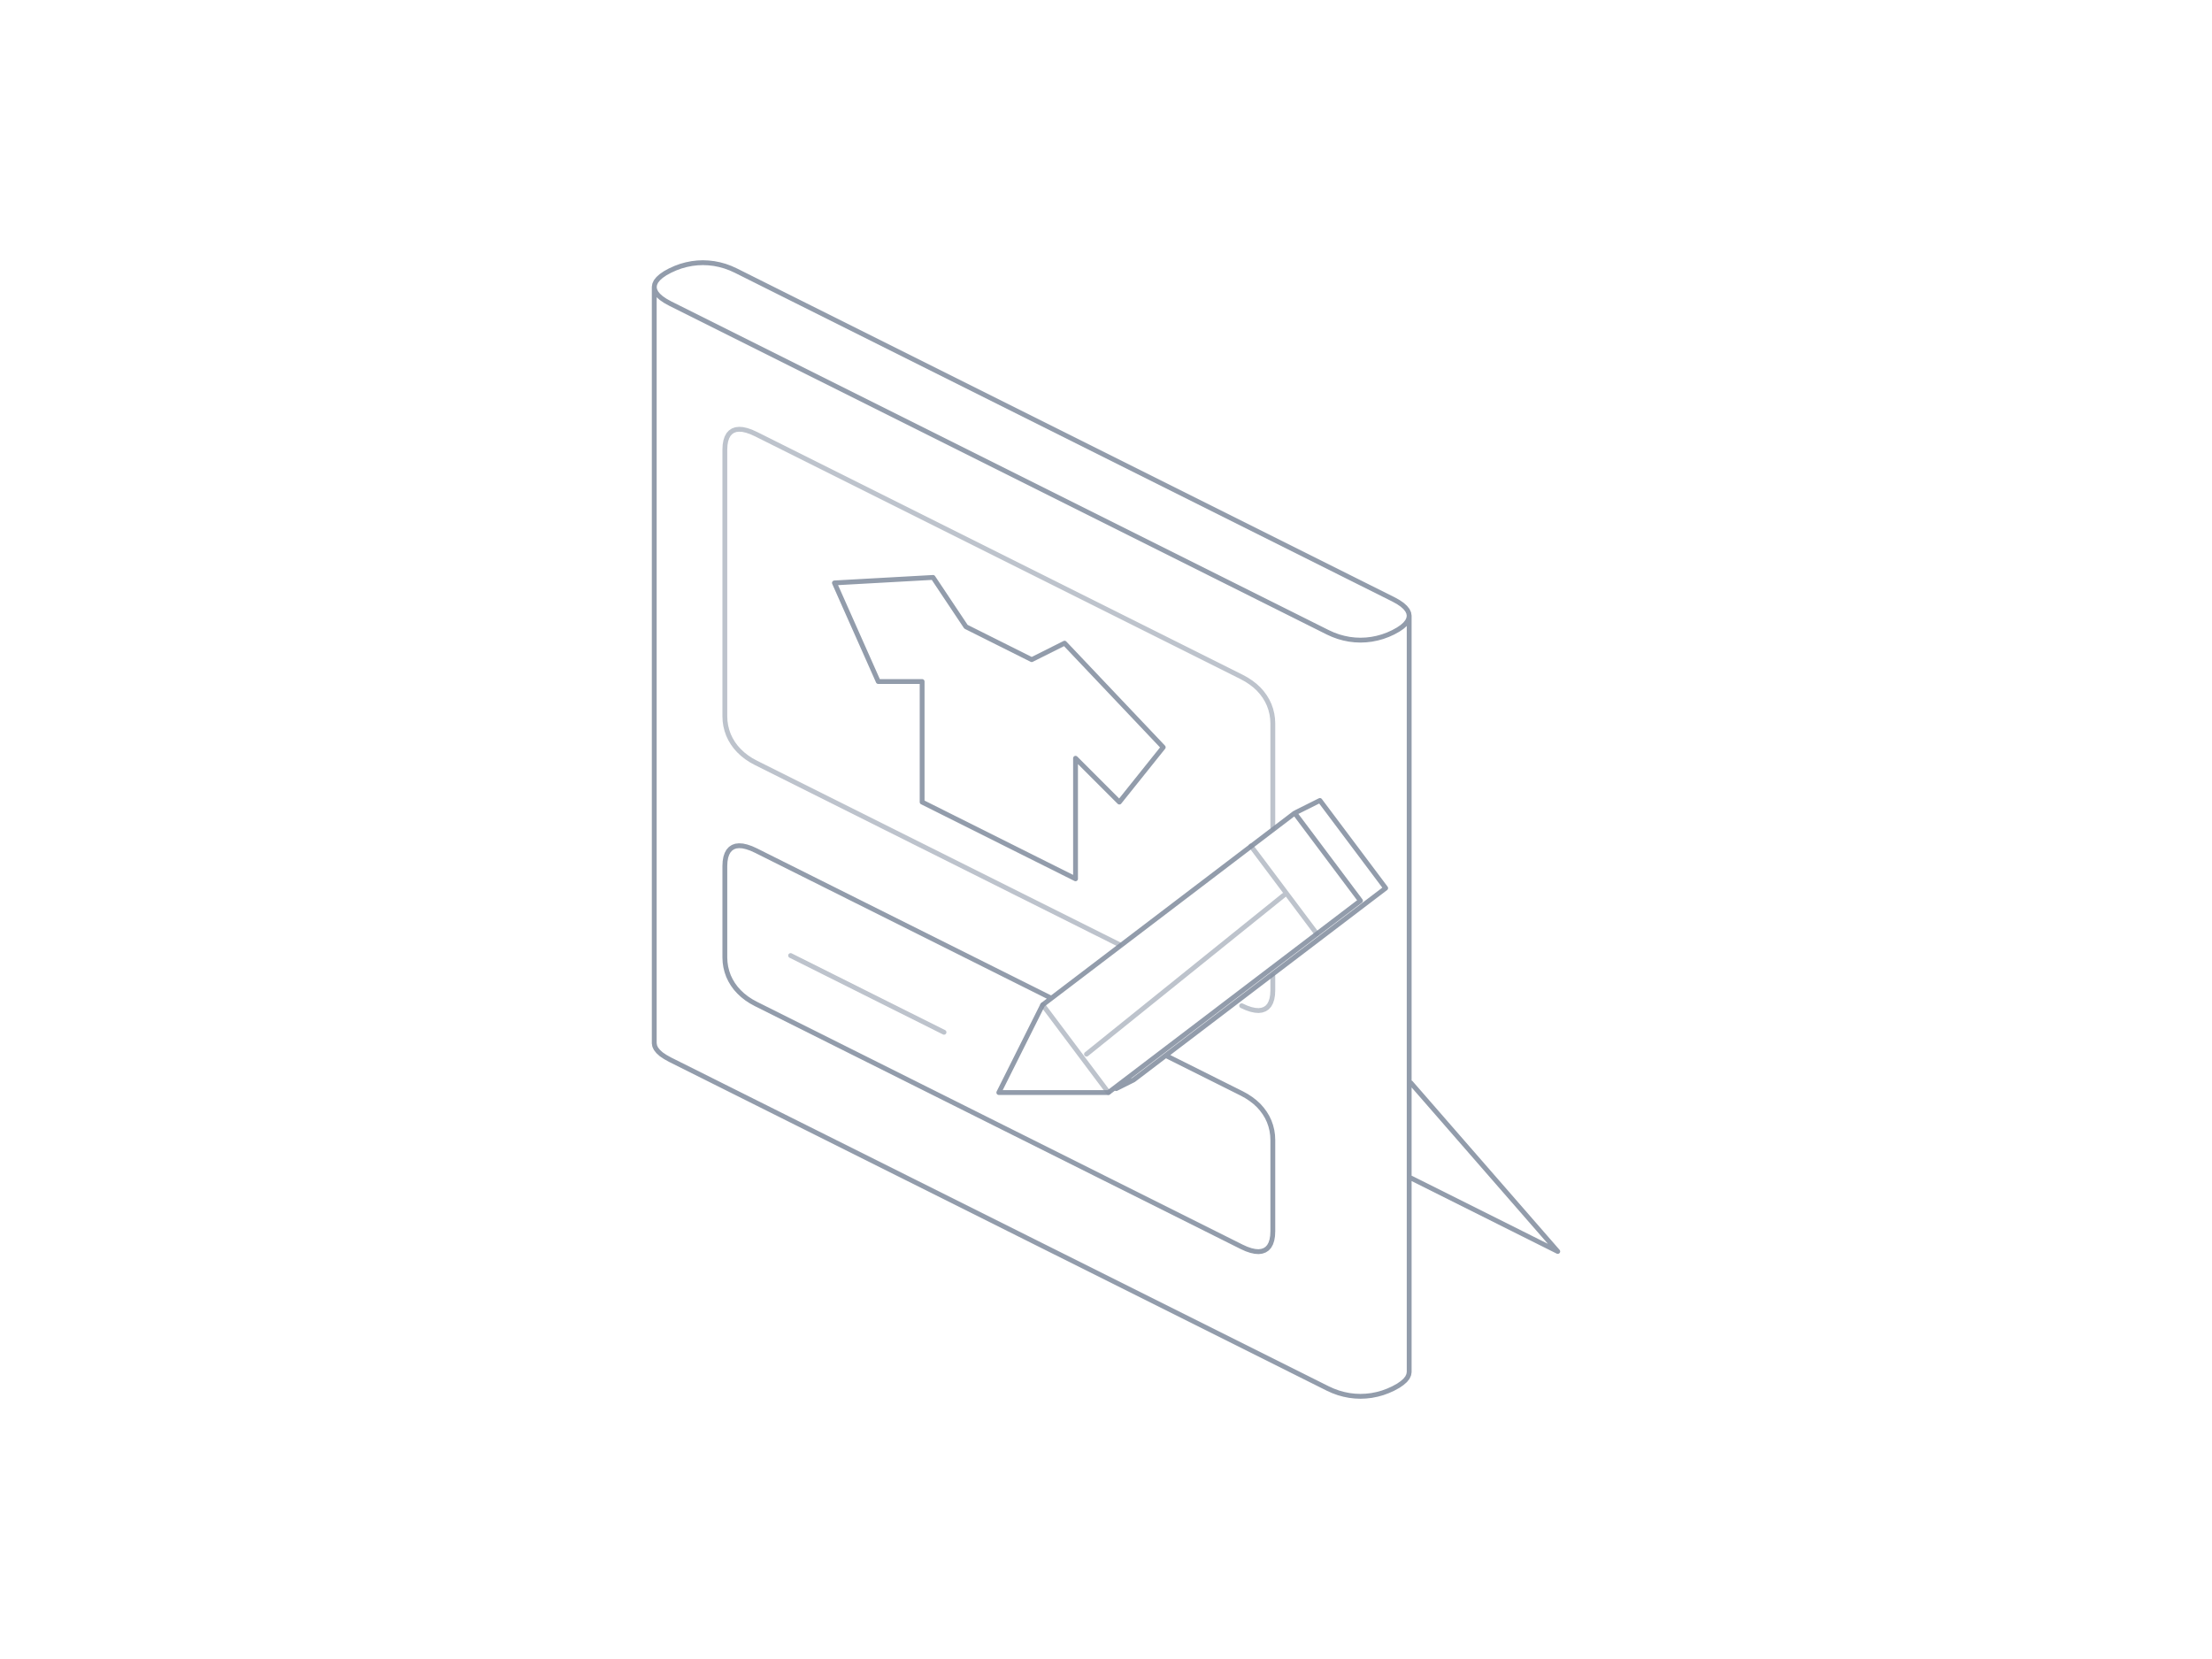
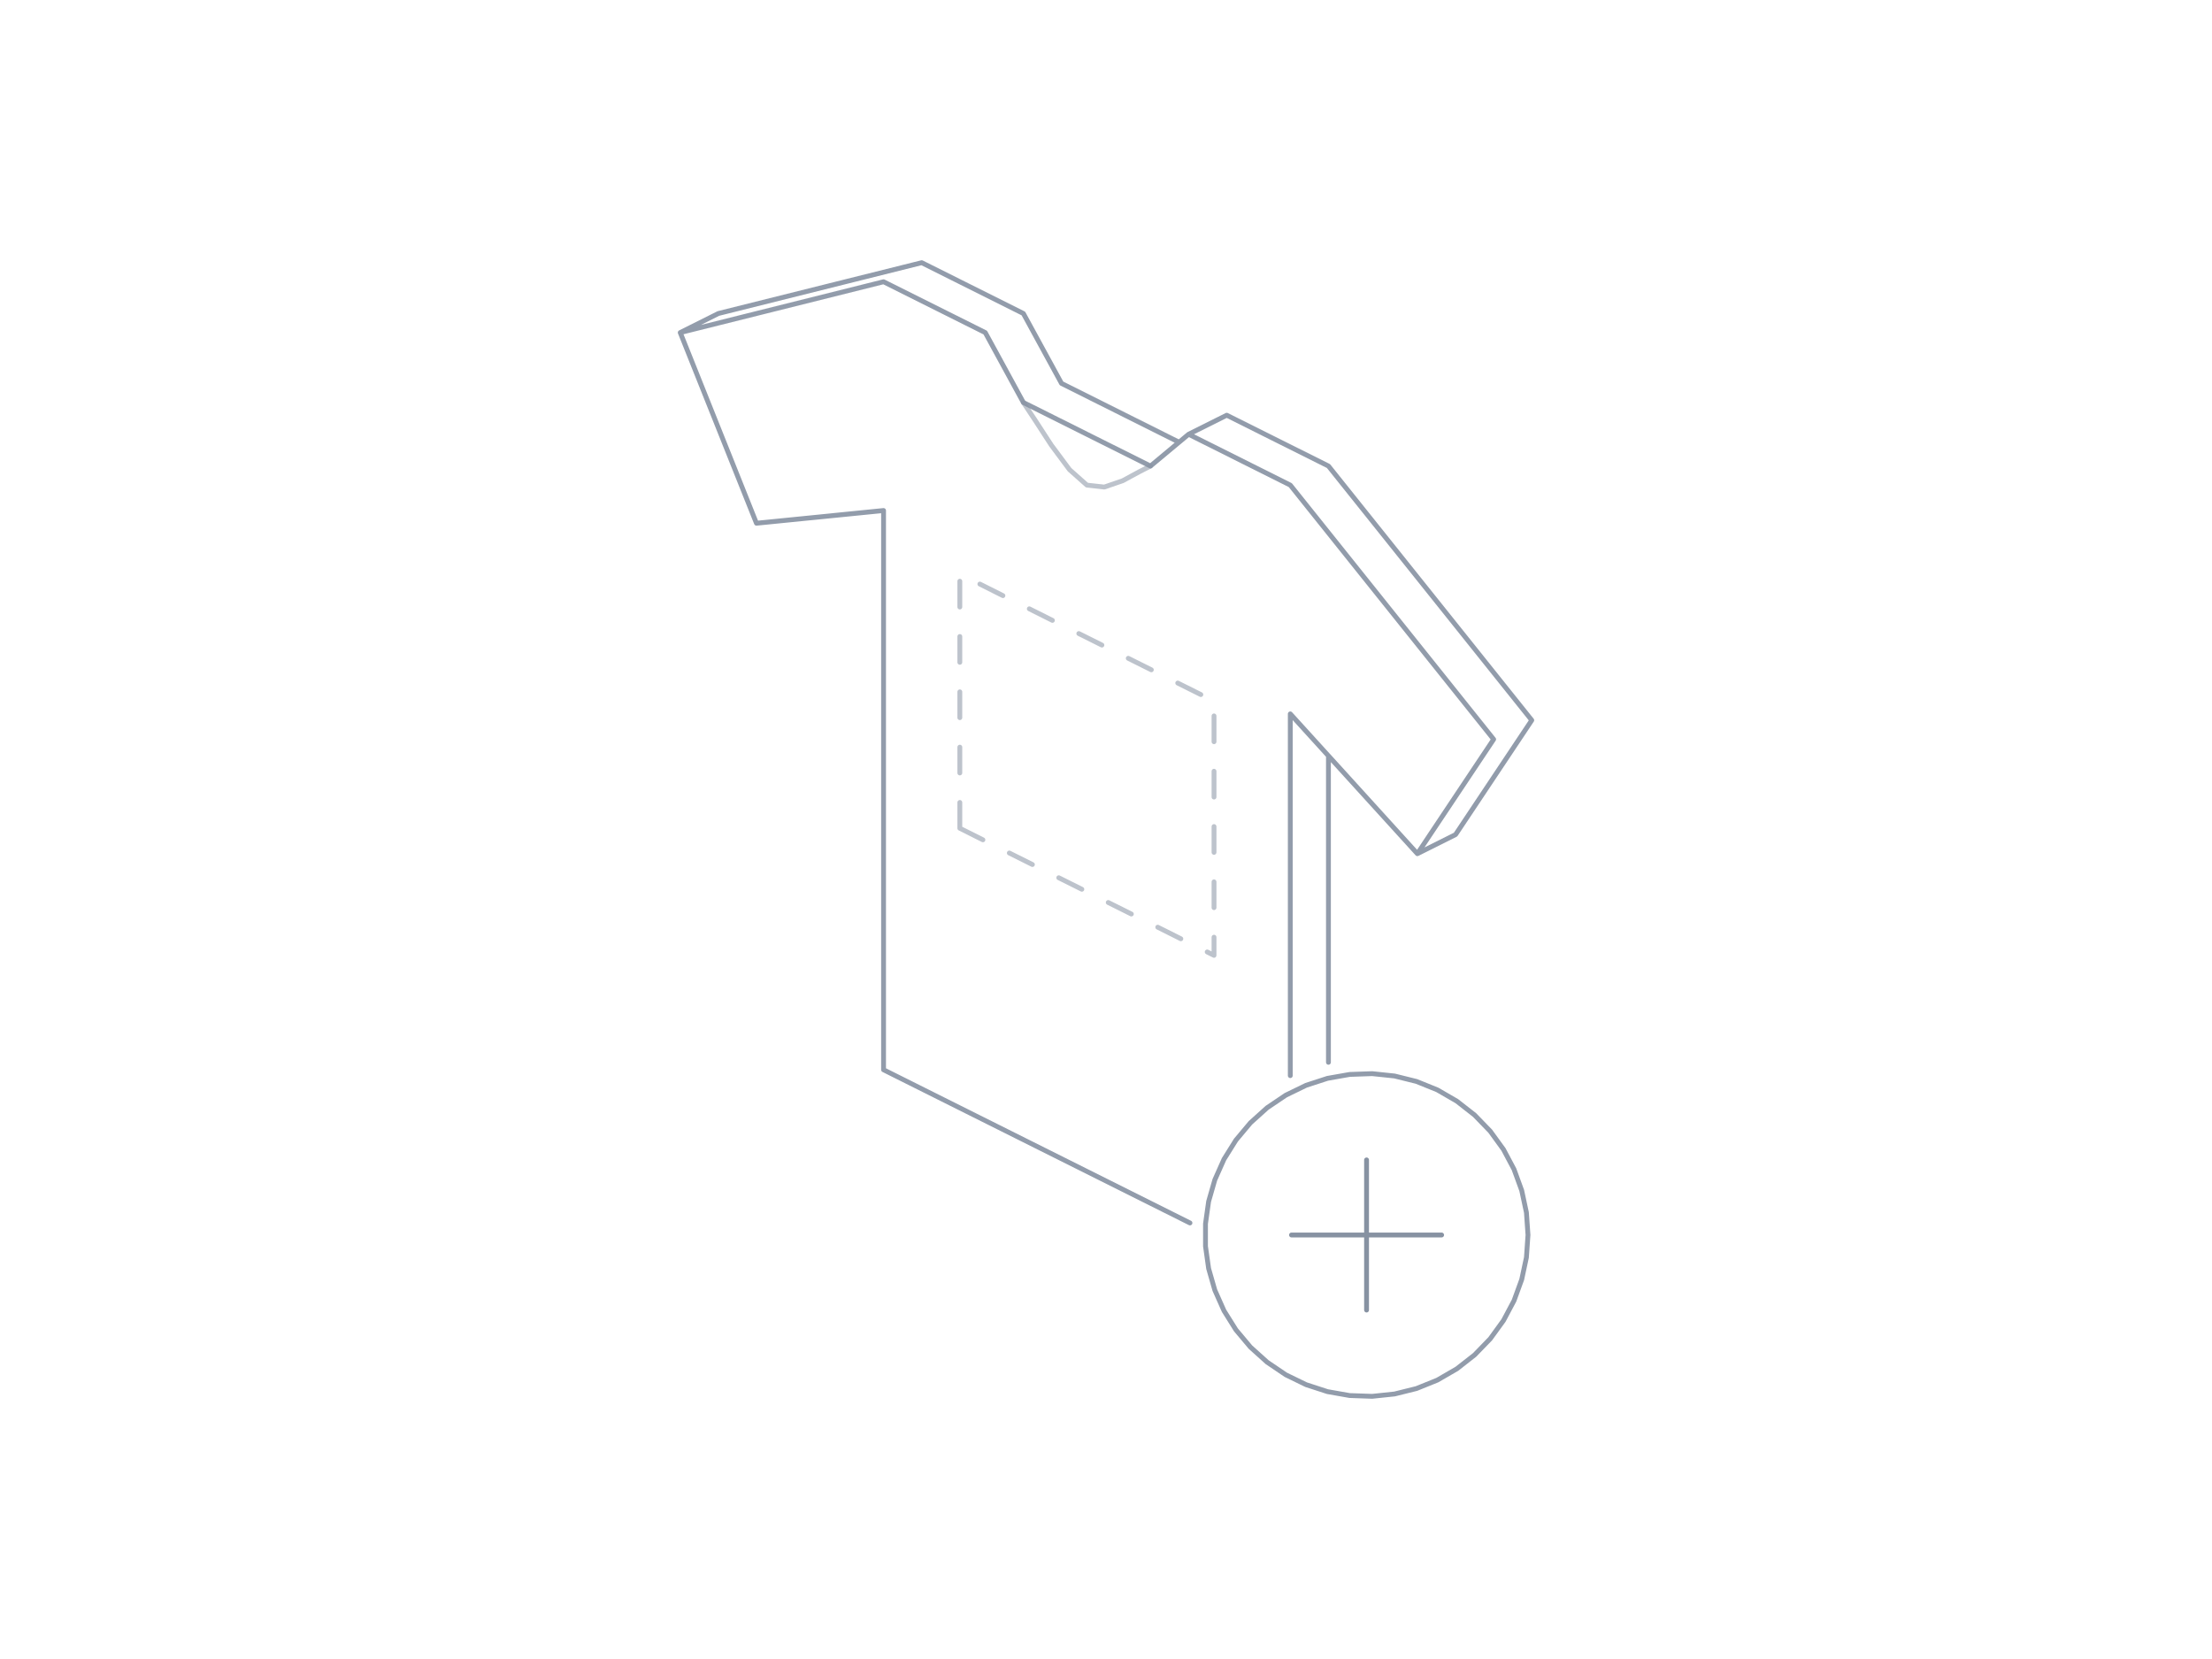
<svg xmlns="http://www.w3.org/2000/svg" viewBox="0 0 480 360" role="img" color="#8792a2" fill="none" stroke="currentColor" stroke-width="1.05" stroke-linecap="round" stroke-linejoin="round">
-   <path vector-effect="non-scaling-stroke" stroke-opacity=".55" d="M269.44,218.24 270.48,218.71 271.44,219.04 272.32,219.23 273.12,219.29 273.82,219.20 274.44,218.98 274.97,218.63 275.41,218.14 275.75,217.52 276.00,216.76 276.15,215.88 276.20,214.86 276.20,211.80 M276.20,179.61 276.20,157.03 276.15,155.96 276.00,154.93 275.75,153.92 275.41,152.96 274.97,152.03 274.44,151.15 273.82,150.31 273.12,149.52 272.32,148.78 271.44,148.10 270.48,147.47 269.44,146.90 164.04,94.20 163.00,93.73 162.04,93.40 161.16,93.20 160.37,93.15 159.66,93.23 159.05,93.45 158.52,93.81 158.08,94.30 157.74,94.92 157.49,95.67 157.34,96.56 157.29,97.57 157.29,155.41 157.34,156.48 157.49,157.51 157.74,158.51 158.08,159.48 158.52,160.40 159.05,161.29 159.66,162.12 160.37,162.91 161.16,163.65 162.04,164.34 163.00,164.97 164.04,165.54 242.88,204.96 M171.56,207.35 204.85,224.00 M226.26,218.05 240.53,237.08 M271.44,183.57 285.71,202.59 M235.77,228.75 278.58,194.27" />
-   <path vector-effect="non-scaling-stroke" stroke-opacity=".9" d="M306.14,234.97 338.03,271.56 306.14,255.61 M152.53,57.00 151.32,57.05 150.12,57.19 148.92,57.43 147.73,57.76 146.56,58.19 145.41,58.71 145.39,58.72 144.35,59.29 143.49,59.88 142.83,60.47 142.35,61.07 142.07,61.68 141.97,62.28 141.97,226.37 142.07,226.98 142.35,227.58 142.83,228.18 143.49,228.78 144.35,229.36 145.39,229.94 288.10,301.29 289.25,301.81 290.42,302.24 291.61,302.57 292.80,302.81 294.01,302.95 295.22,303.00 296.43,302.95 297.64,302.81 298.84,302.57 300.03,302.24 301.20,301.81 302.35,301.29 302.36,301.28 303.41,300.71 304.26,300.12 304.93,299.53 305.41,298.93 305.69,298.32 305.79,297.72 305.79,133.63 305.69,133.02 305.41,132.42 304.93,131.82 304.26,131.22 303.41,130.64 302.36,130.06 159.66,58.71 158.51,58.19 157.34,57.76 156.15,57.43 154.95,57.19 153.74,57.05 152.53,57.00 M305.79,133.63 305.69,134.23 305.41,134.83 304.93,135.43 304.26,136.03 303.41,136.61 302.36,137.19 302.35,137.20 301.20,137.72 300.03,138.15 298.84,138.48 297.64,138.72 296.43,138.86 295.22,138.91 294.01,138.86 292.80,138.72 291.61,138.48 290.42,138.15 289.25,137.72 288.10,137.20 145.39,65.85 144.35,65.27 143.49,64.68 142.83,64.09 142.35,63.49 142.07,62.89 141.97,62.28 M202.47,125.30 181.07,126.49 190.58,147.89 200.10,147.89 200.10,174.05 233.39,190.70 233.39,164.54 242.90,174.05 252.42,162.16 231.01,139.57 223.88,143.14 209.61,136.00 202.47,125.30 M269.44,270.56 270.48,271.03 271.44,271.36 272.32,271.55 273.12,271.61 273.82,271.52 274.44,271.30 274.97,270.95 275.41,270.46 275.75,269.84 276.00,269.08 276.15,268.20 276.20,267.18 276.20,247.40 276.15,246.33 276.00,245.30 275.75,244.29 275.41,243.33 274.97,242.40 274.44,241.52 273.82,240.68 273.12,239.89 272.32,239.15 271.44,238.47 270.48,237.84 269.44,237.27 253.32,229.21 M227.79,216.44 164.04,184.57 163.00,184.10 162.04,183.77 161.16,183.57 160.37,183.52 159.66,183.60 159.05,183.82 158.52,184.18 158.08,184.67 157.74,185.29 157.49,186.04 157.34,186.93 157.29,187.94 157.29,207.73 157.34,208.80 157.49,209.83 157.74,210.83 158.08,211.80 158.52,212.72 159.05,213.61 159.66,214.44 160.37,215.23 161.16,215.97 162.04,216.66 163.00,217.29 164.04,217.86 269.44,270.56 M286.42,173.70 300.69,192.72 245.99,234.34 242.21,236.23 M281.27,176.27 286.42,173.70 M216.74,237.08 226.26,218.05 280.95,176.43 295.22,195.46 240.53,237.08 216.74,237.08" />
+   <path vector-effect="non-scaling-stroke" stroke-opacity=".55" d="M222.07,87.34 224.55,91.08 228.11,96.56 232.09,101.92 235.86,105.27 239.63,105.69 243.62,104.32 247.18,102.39 249.65,101.13 M208.28,179.73 213.29,182.24 M219.02,185.10 224.03,187.60 M229.75,190.47 234.76,192.97 M240.49,195.84 245.50,198.34 M251.23,201.20 256.24,203.71 M261.96,206.57 263.44,207.31 263.44,203.37 M263.44,196.96 263.44,191.36 M263.44,184.96 263.44,179.36 M263.44,172.96 263.44,167.36 M263.44,160.95 263.44,155.35 M260.58,150.72 255.57,148.22 M249.84,145.35 244.83,142.85 M239.11,139.98 234.10,137.48 M228.37,134.62 223.36,132.11 M217.63,129.25 212.63,126.74 M208.28,126.12 208.28,131.72 M208.28,138.12 208.28,143.72 M208.28,150.13 208.28,155.73 M208.28,162.13 208.28,167.73 M208.28,174.13 208.28,179.73" />
+   <path vector-effect="non-scaling-stroke" stroke-opacity=".9" d="M191.73,110.78 191.73,232.14 258.22,265.38 M288.27,230.52 288.27,164.01 307.57,185.25 315.85,181.11 332.39,156.29 288.27,101.13 266.20,90.10 257.93,94.23 255.86,95.96 230.35,83.20 222.07,68.03 200.01,57.00 155.88,68.03 147.61,72.17 164.15,113.54 191.73,110.78 M191.73,232.14 258.22,265.38 M279.99,233.41 279.99,154.91 307.57,185.25 324.12,160.43 279.99,105.27 257.93,94.23 249.65,101.13 222.07,87.34 213.80,72.17 191.73,61.14 147.61,72.17 164.15,113.54 191.73,110.78 191.73,232.14 M297.76,232.98 292.88,233.15 288.06,234.00 283.42,235.51 279.02,237.65 279.02,237.65 274.97,240.38 271.34,243.65 268.20,247.40 265.61,251.54 263.62,256.01 262.27,260.71 261.59,265.55 261.59,270.43 262.27,275.27 263.62,279.97 265.61,284.44 268.20,288.58 271.34,292.32 274.97,295.59 279.02,298.33 283.42,300.47 288.06,301.98 292.88,302.83 297.76,303.00 302.62,302.49 307.37,301.31 311.90,299.48 316.13,297.03 319.98,294.02 323.38,290.51 326.25,286.55 328.54,282.24 330.21,277.65 331.23,272.87 331.57,267.99 331.57,267.99 331.23,263.11 330.21,258.33 328.54,253.74 326.25,249.43 323.38,245.47 319.98,241.96 316.13,238.95 311.90,236.50 307.37,234.67 302.62,233.49 297.76,232.98 M331.57,267.99 331.23,263.11 330.21,258.33 328.54,253.74 326.25,249.43 323.38,245.47 319.98,241.96 316.13,238.95 311.90,236.50 307.37,234.67 302.62,233.49 297.76,232.98 292.88,233.15 288.06,234.00 283.42,235.51 279.02,237.65 274.97,240.38 271.34,243.65 268.20,247.40 265.61,251.54 263.62,256.01 262.27,260.71 261.59,265.55 261.59,270.43 262.27,275.27 263.62,279.97 265.61,284.44 268.20,288.58 271.34,292.32 274.97,295.59 279.02,298.33 283.42,300.47 288.06,301.98 292.88,302.83 297.76,303.00 302.62,302.49 307.37,301.31 311.90,299.48 316.13,297.03 319.98,294.02 323.38,290.51 326.25,286.55 328.54,282.24 330.21,277.65 331.23,272.87 331.57,267.99" />
+   <path vector-effect="non-scaling-stroke" stroke-opacity="1" d="M280.25,267.99 312.83,267.99 M296.54,284.28 296.54,251.70" />
</svg>
